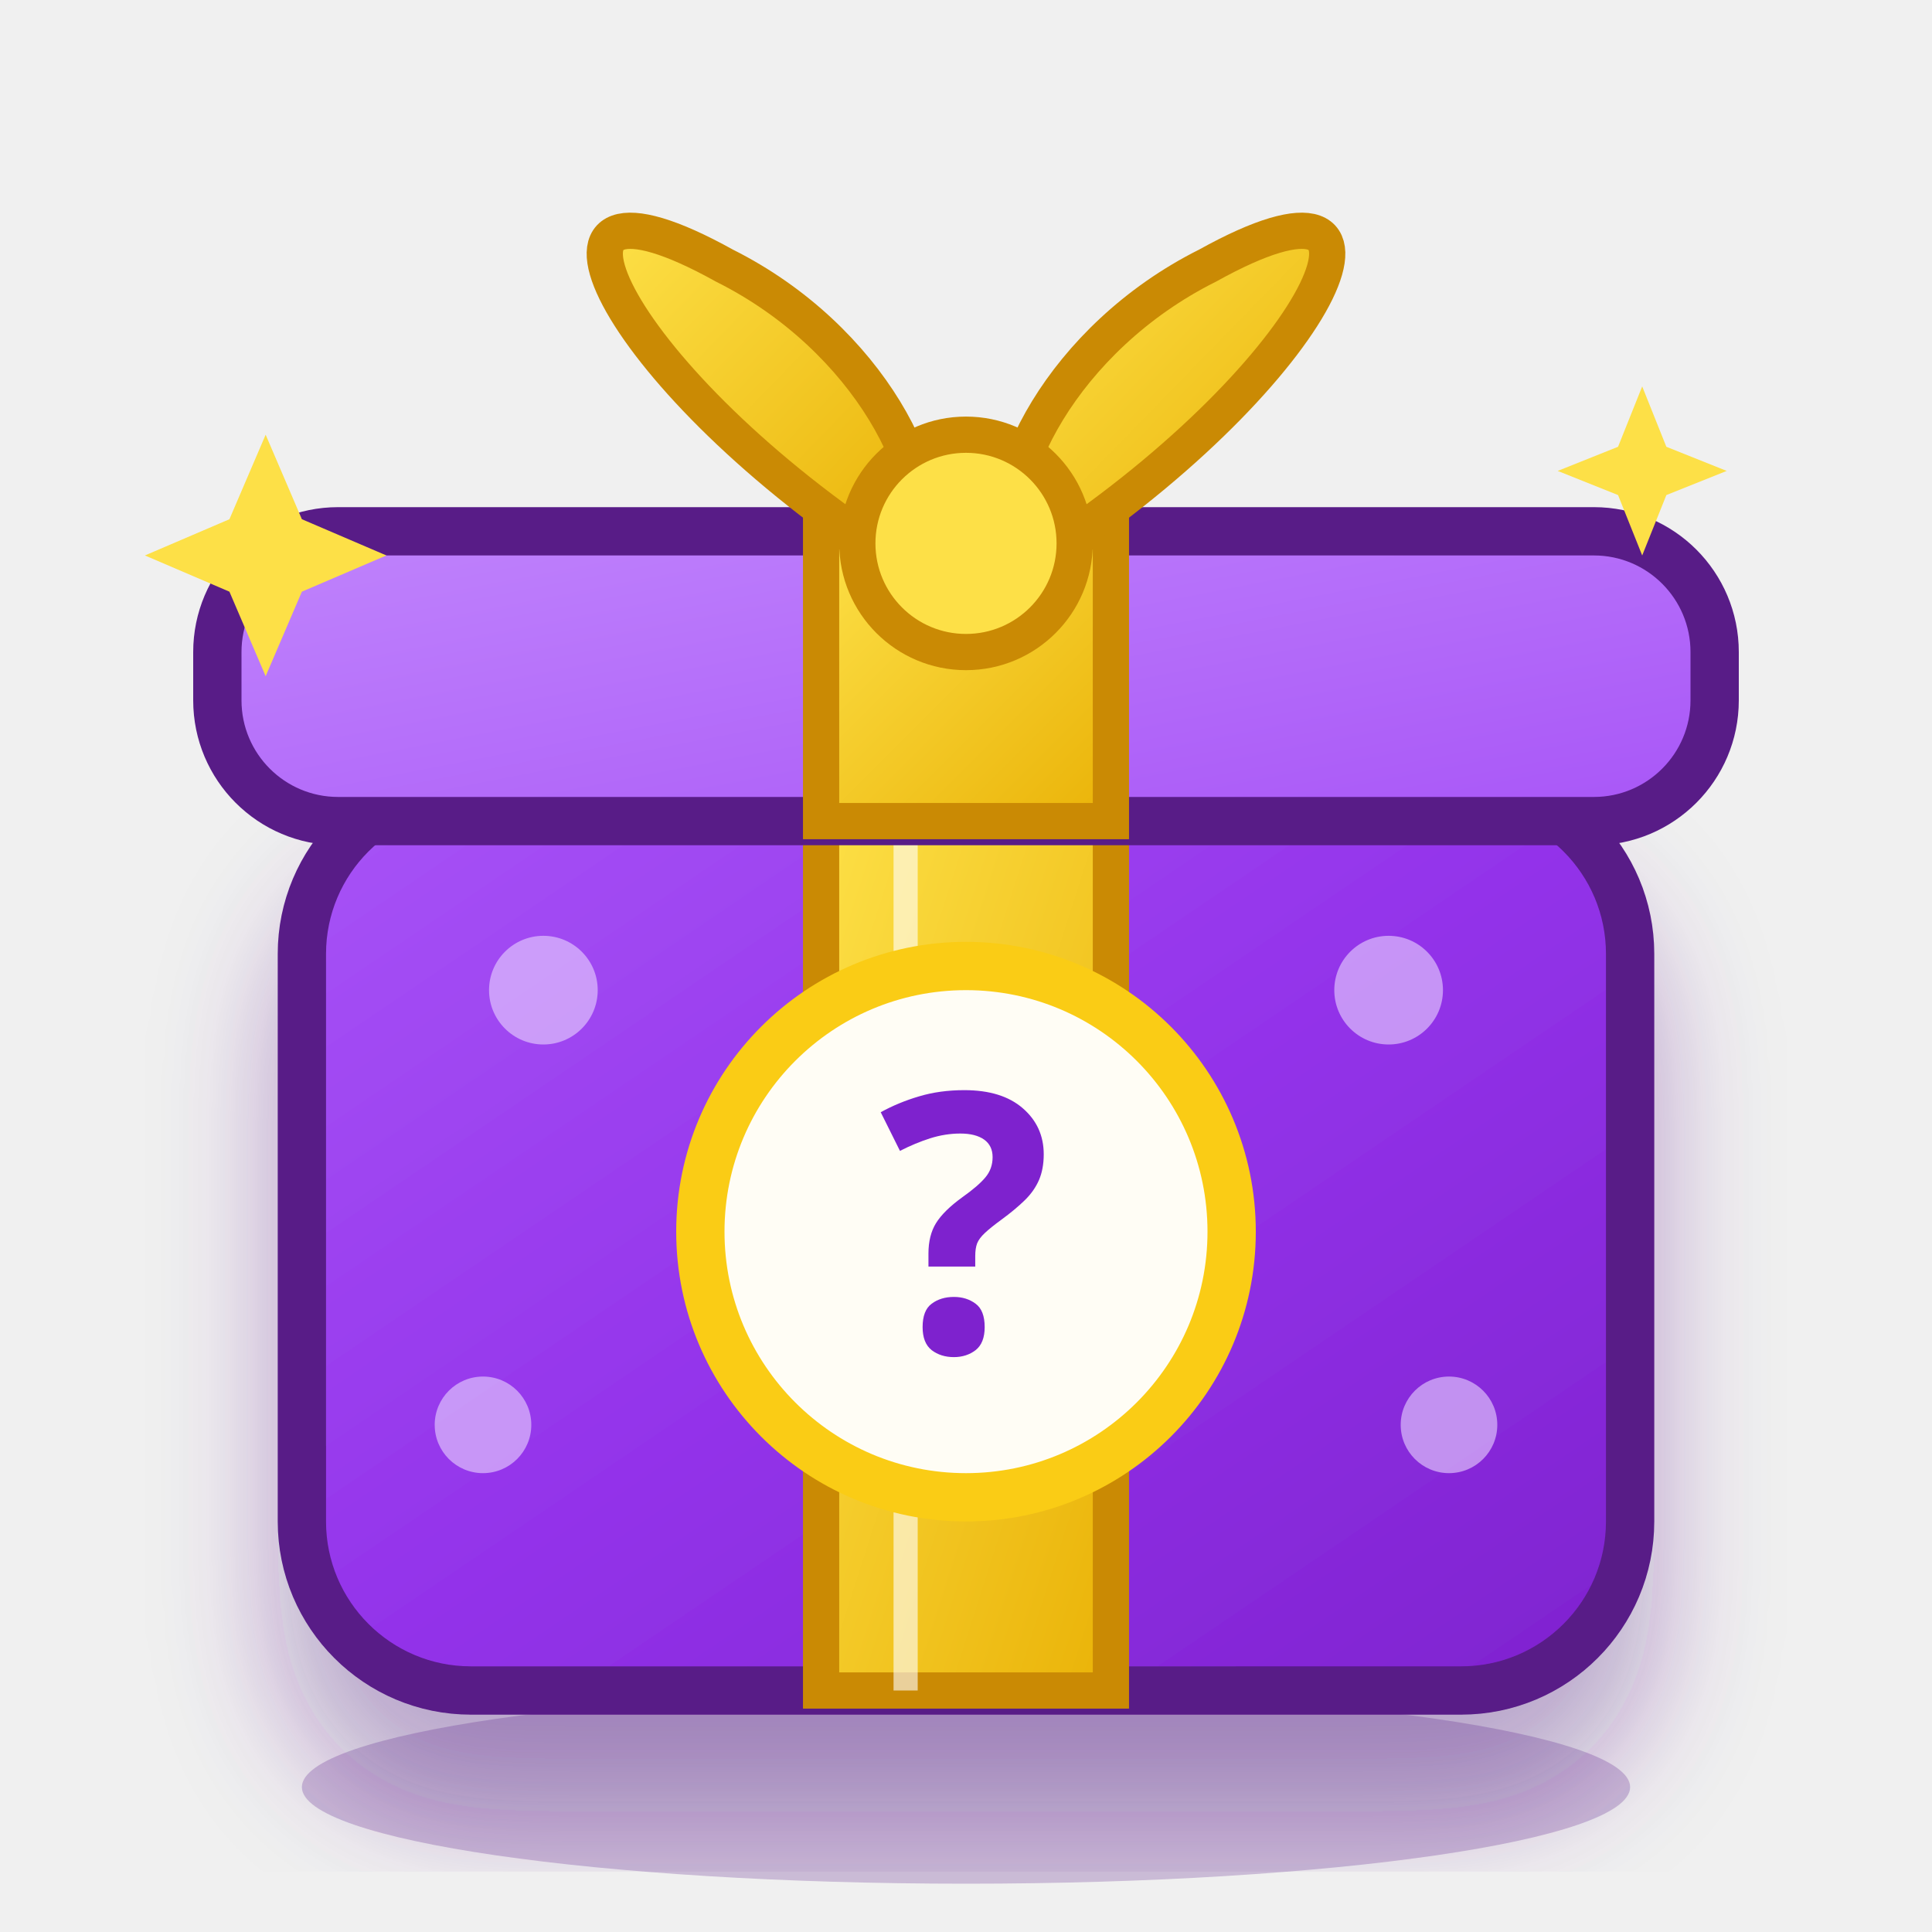
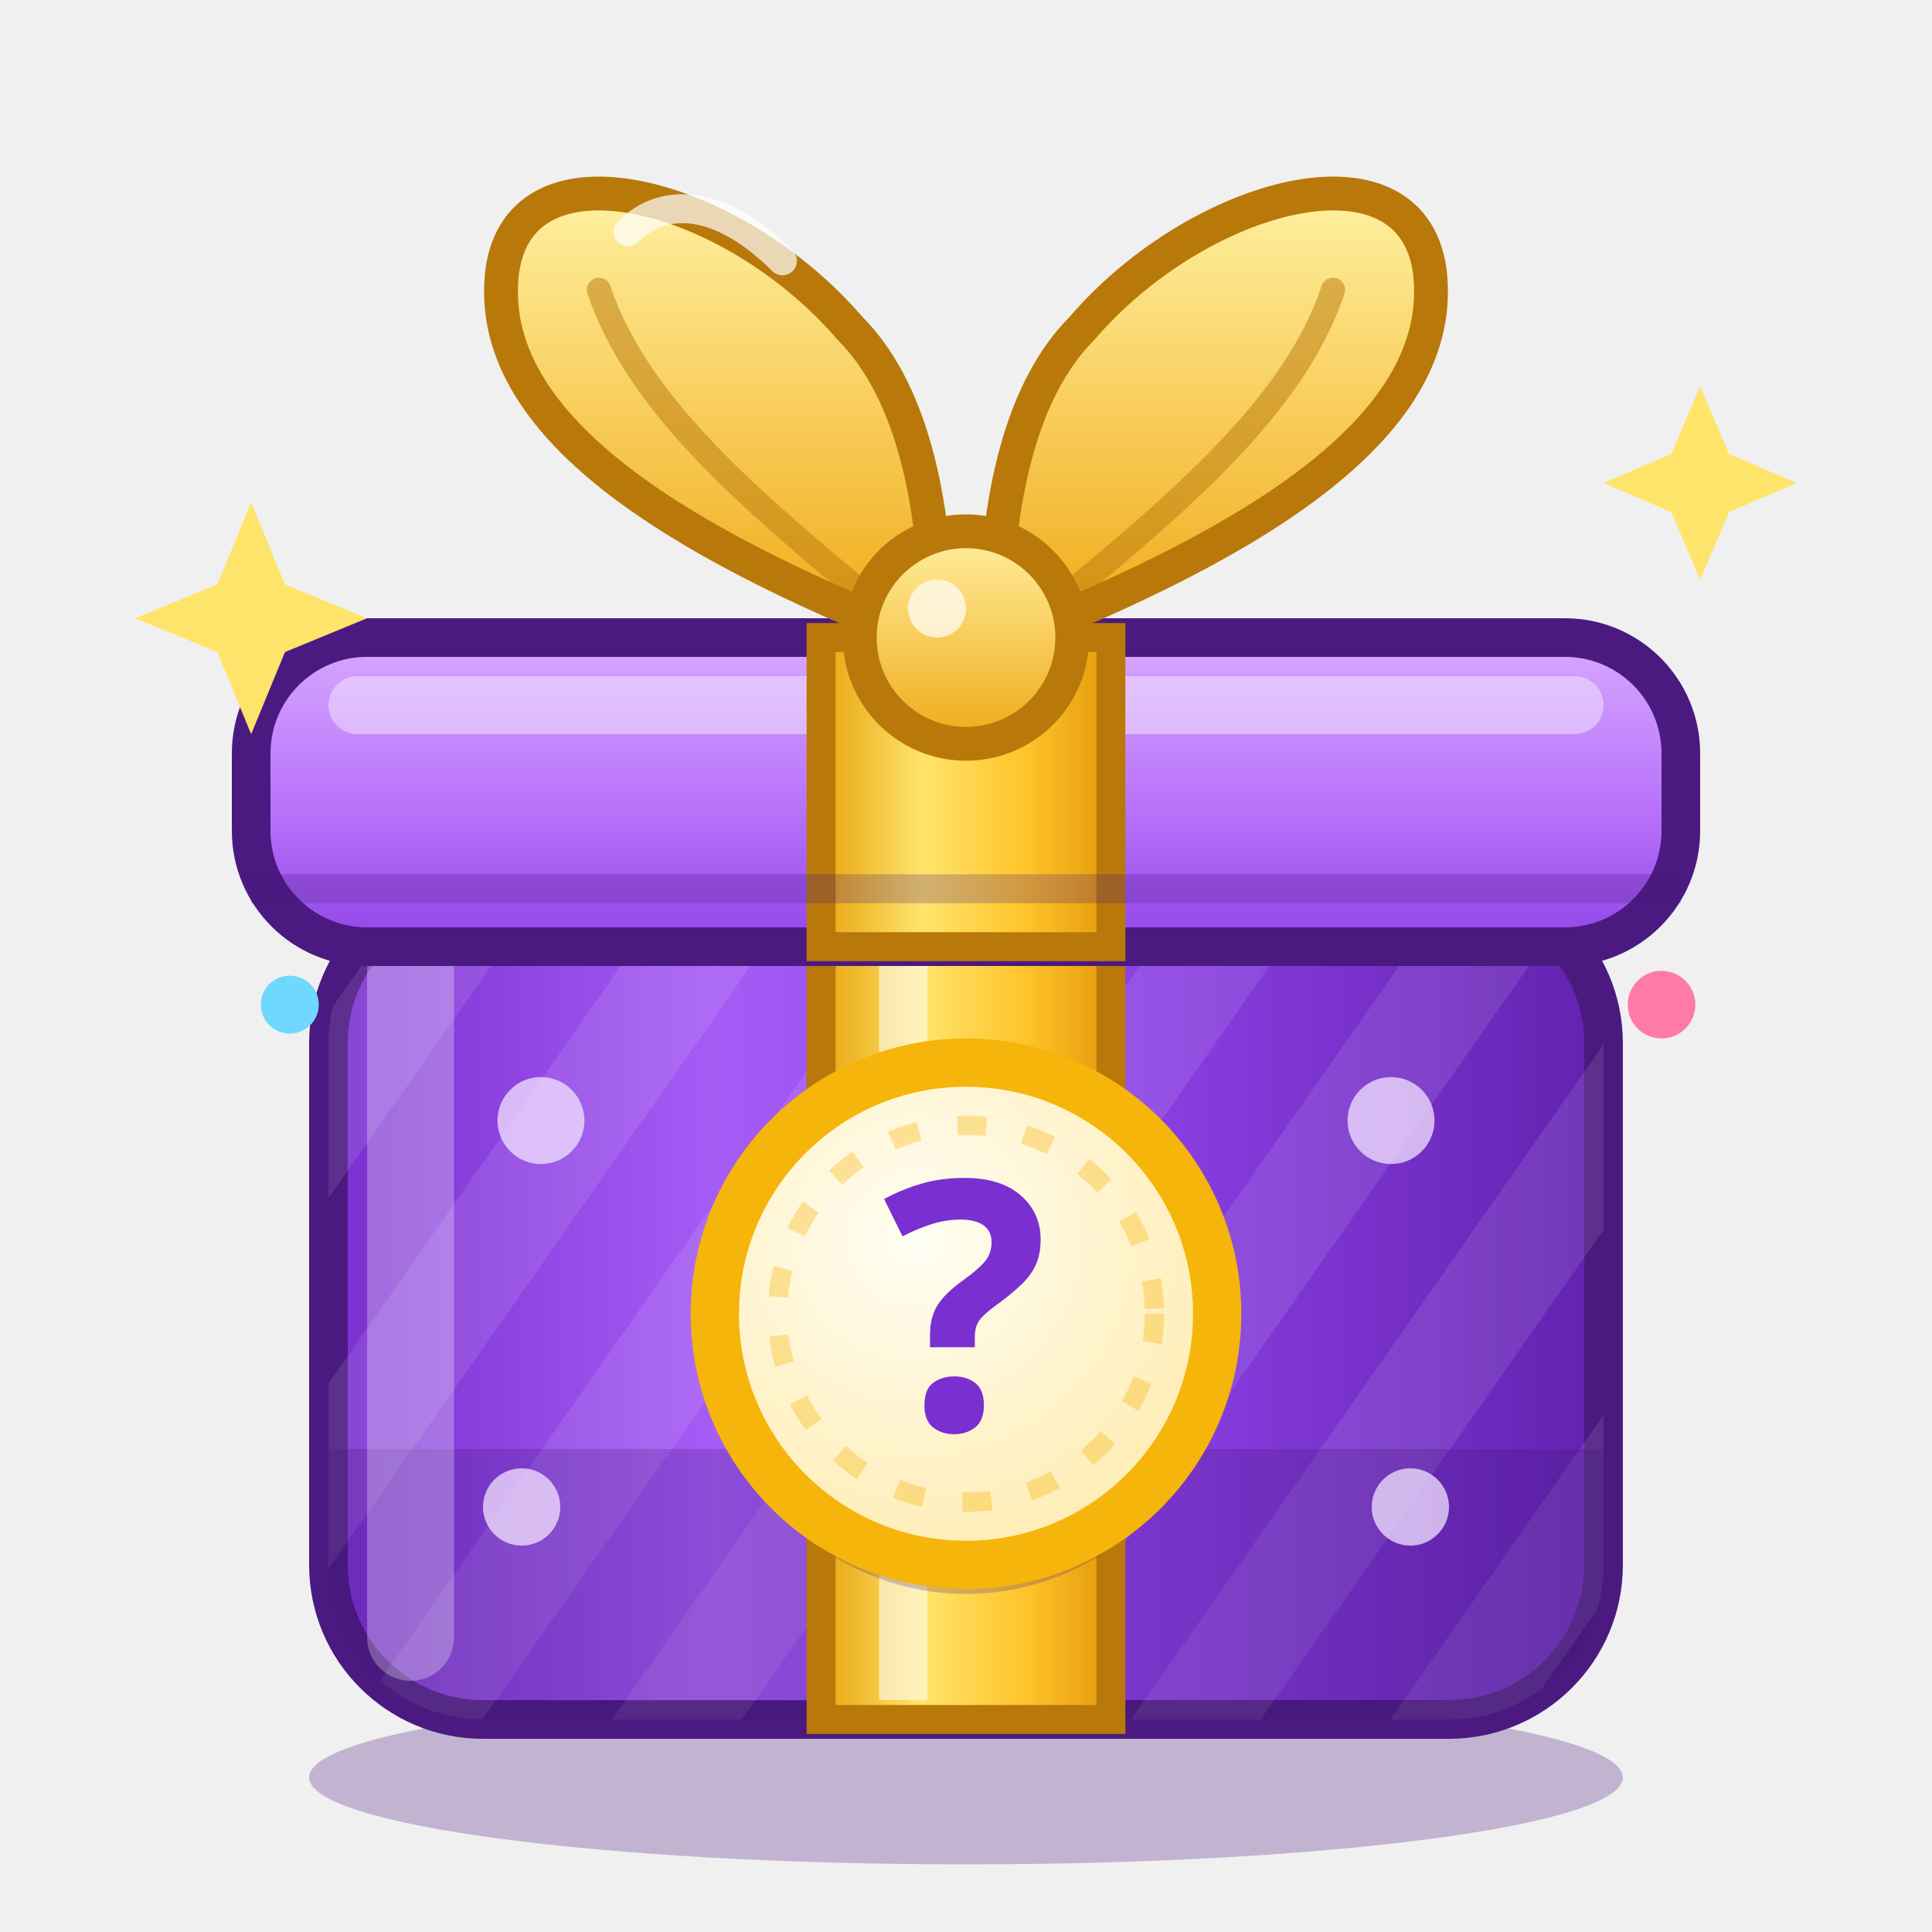
- <svg xmlns="http://www.w3.org/2000/svg" viewBox="0 0 160 160" width="100%" height="100%">
+ <svg xmlns="http://www.w3.org/2000/svg" viewBox="0 0 200 200" width="100%" height="100%">
  <defs>
-     <linearGradient id="boxBodyGrad" x1="0" y1="0" x2="1" y2="1">
-       <stop offset="0%" stop-color="#a855f7" />
-       <stop offset="50%" stop-color="#9333ea" />
-       <stop offset="100%" stop-color="#7e22ce" />
+     <linearGradient id="body" x1="0" x2="1">
+       <stop offset="0" stop-color="#7a2fd0" />
+       <stop offset=".3" stop-color="#a55cf5" />
+       <stop offset=".62" stop-color="#8d41e6" />
+       <stop offset="1" stop-color="#6322b0" />
    </linearGradient>
-     <linearGradient id="boxLidGrad" x1="0" y1="0" x2="1" y2="1">
-       <stop offset="0%" stop-color="#c084fc" />
-       <stop offset="100%" stop-color="#a855f7" />
+     <linearGradient id="lid" x1="0" x2="0" y1="0" y2="1">
+       <stop offset="0" stop-color="#d8a8ff" />
+       <stop offset=".55" stop-color="#b872fa" />
+       <stop offset="1" stop-color="#9145e8" />
    </linearGradient>
-     <linearGradient id="ribbonGrad" x1="0" y1="0" x2="1" y2="1">
-       <stop offset="0%" stop-color="#fde047" />
-       <stop offset="100%" stop-color="#eab308" />
+     <linearGradient id="gold" x1="0" x2="1">
+       <stop offset="0" stop-color="#e7a410" />
+       <stop offset=".35" stop-color="#ffe46b" />
+       <stop offset=".7" stop-color="#ffc42b" />
+       <stop offset="1" stop-color="#e49a0b" />
    </linearGradient>
-     <filter id="boxDropShadow" x="-20%" y="-20%" width="140%" height="140%">
-       <feDropShadow dx="0" dy="8" stdDeviation="5" flood-color="#581c87" flood-opacity="0.35" />
-     </filter>
+     <linearGradient id="goldV" x1="0" x2="0" y1="0" y2="1">
+       <stop offset="0" stop-color="#fff0a0" />
+       <stop offset="1" stop-color="#f0a915" />
+     </linearGradient>
+     <pattern id="stripes" width="22" height="22" patternUnits="userSpaceOnUse" patternTransform="rotate(35)">
+       <rect width="11" height="22" fill="#fff" opacity=".1" />
+     </pattern>
+     <radialGradient id="badge" cx=".4" cy=".35" r=".8">
+       <stop offset="0" stop-color="#fffef4" />
+       <stop offset="1" stop-color="#ffe9a6" />
+     </radialGradient>
+     <clipPath id="bodyClip">
+       <rect x="34" y="92" width="132" height="86" rx="16" />
+     </clipPath>
  </defs>
-   <ellipse cx="80" cy="148" rx="55" ry="8" fill="#581c87" opacity="0.25" />
-   <g filter="url(#boxDropShadow)">
-     <rect x="25" y="65" width="110" height="75" rx="14" fill="url(#boxBodyGrad)" stroke="#581c87" stroke-width="4" />
+   <ellipse cx="100" cy="184" rx="68" ry="9" fill="#4a1a80" opacity=".28" />
+   <rect x="34" y="92" width="132" height="86" rx="16" fill="url(#body)" stroke="#4a1a80" stroke-width="4" />
+   <g clip-path="url(#bodyClip)">
+     <rect x="30" y="88" width="140" height="92" fill="url(#stripes)" />
+     <rect x="34" y="150" width="132" height="30" fill="#3d1070" opacity=".22" />
+     <rect x="38" y="96" width="9" height="78" rx="4.5" fill="#fff" opacity=".28" />
  </g>
-   <circle cx="45" cy="82" r="4.5" fill="#e9d5ff" opacity="0.6" />
-   <circle cx="115" cy="82" r="4.5" fill="#e9d5ff" opacity="0.6" />
-   <circle cx="40" cy="118" r="4" fill="#e9d5ff" opacity="0.6" />
-   <circle cx="120" cy="118" r="4" fill="#e9d5ff" opacity="0.6" />
-   <rect x="68" y="65" width="24" height="75" fill="url(#ribbonGrad)" stroke="#ca8a04" stroke-width="3" />
-   <line x1="75" y1="65" x2="75" y2="140" stroke="#fff" stroke-width="2" opacity="0.6" />
-   <rect x="18" y="44" width="124" height="24" rx="10" fill="url(#boxLidGrad)" stroke="#581c87" stroke-width="4" />
-   <rect x="68" y="44" width="24" height="24" fill="url(#ribbonGrad)" stroke="#ca8a04" stroke-width="3" />
-   <path d="M 72 45 C 50 30 42 12 60 22 C 72 28 78 40 76 46 Z" fill="url(#ribbonGrad)" stroke="#ca8a04" stroke-width="3" />
-   <path d="M 88 45 C 110 30 118 12 100 22 C 88 28 82 40 84 46 Z" fill="url(#ribbonGrad)" stroke="#ca8a04" stroke-width="3" />
-   <circle cx="80" cy="45" r="9" fill="#fde047" stroke="#ca8a04" stroke-width="3" />
-   <circle cx="80" cy="102" r="22" fill="#fffdf5" stroke="#facc15" stroke-width="4" />
-   <text x="80" y="112" font-family="'Baloo 2', 'Nunito', sans-serif" font-weight="900" font-size="30" fill="#7e22ce" text-anchor="middle">?</text>
-   <path d="M 22 36 L 25 43 L 32 46 L 25 49 L 22 56 L 19 49 L 12 46 L 19 43 Z" fill="#fde047" />
-   <path d="M 136 32 L 138 37 L 143 39 L 138 41 L 136 46 L 134 41 L 129 39 L 134 37 Z" fill="#fde047" />
+   <g fill="#f3e3ff" opacity=".75">
+     <circle cx="56" cy="116" r="4.5" />
+     <circle cx="144" cy="116" r="4.5" />
+     <circle cx="54" cy="156" r="4" />
+     <circle cx="146" cy="156" r="4" />
+   </g>
+   <rect x="85" y="92" width="30" height="86" fill="url(#gold)" stroke="#b9780a" stroke-width="3" />
+   <rect x="91" y="94" width="5" height="82" fill="#fff" opacity=".55" />
+   <rect x="26" y="66" width="148" height="32" rx="12" fill="url(#lid)" stroke="#4a1a80" stroke-width="4" />
+   <rect x="34" y="70" width="132" height="6" rx="3" fill="#fff" opacity=".4" />
+   <rect x="85" y="66" width="30" height="32" fill="url(#gold)" stroke="#b9780a" stroke-width="3" />
+   <path d="M26 92h148" stroke="#4a1a80" stroke-opacity=".25" stroke-width="3" />
+   <path d="M95 66C70 56 50 44 52 28c2-14 24-8 36 6 6 6 9 17 9 32Z" fill="url(#goldV)" stroke="#b9780a" stroke-width="3.5" stroke-linejoin="round" />
+   <path d="M105 66c25-10 45-22 43-38-2-14-24-8-36 6-6 6-9 17-9 32Z" fill="url(#goldV)" stroke="#b9780a" stroke-width="3.5" stroke-linejoin="round" />
+   <path d="M90 62C78 52 66 42 62 30M110 62c12-10 24-20 28-32" fill="none" stroke="#b9780a" stroke-opacity=".5" stroke-width="2.5" stroke-linecap="round" />
+   <path d="M65 24c4-4 10-3 16 3" fill="none" stroke="#fff" stroke-opacity=".7" stroke-width="3" stroke-linecap="round" />
+   <circle cx="100" cy="66" r="11" fill="url(#goldV)" stroke="#b9780a" stroke-width="3.5" />
+   <circle cx="97" cy="63" r="3" fill="#fff" opacity=".7" />
+   <circle cx="100" cy="139" r="26" fill="#4a1a80" opacity=".25" />
+   <circle cx="100" cy="136" r="26" fill="url(#badge)" stroke="#f5b50a" stroke-width="5" />
+   <circle cx="100" cy="136" r="19.5" fill="none" stroke="#f5b50a" stroke-opacity=".35" stroke-width="2" stroke-dasharray="3 4" />
+   <text x="100" y="148" font-family="'Baloo 2', Nunito, sans-serif" font-weight="800" font-size="36" fill="#7a2fd0" text-anchor="middle">?</text>
+   <path d="M26 52l3.5 8.5 8.5 3.5-8.5 3.5L26 76l-3.5-8.5L14 64l8.5-3.5Z" fill="#ffe46b" />
+   <path d="M176 40l3 7 7 3-7 3-3 7-3-7-7-3 7-3Z" fill="#ffe46b" />
+   <circle cx="172" cy="104" r="3.5" fill="#ff7aa8" />
+   <circle cx="30" cy="104" r="3" fill="#6fd8ff" />
</svg>
